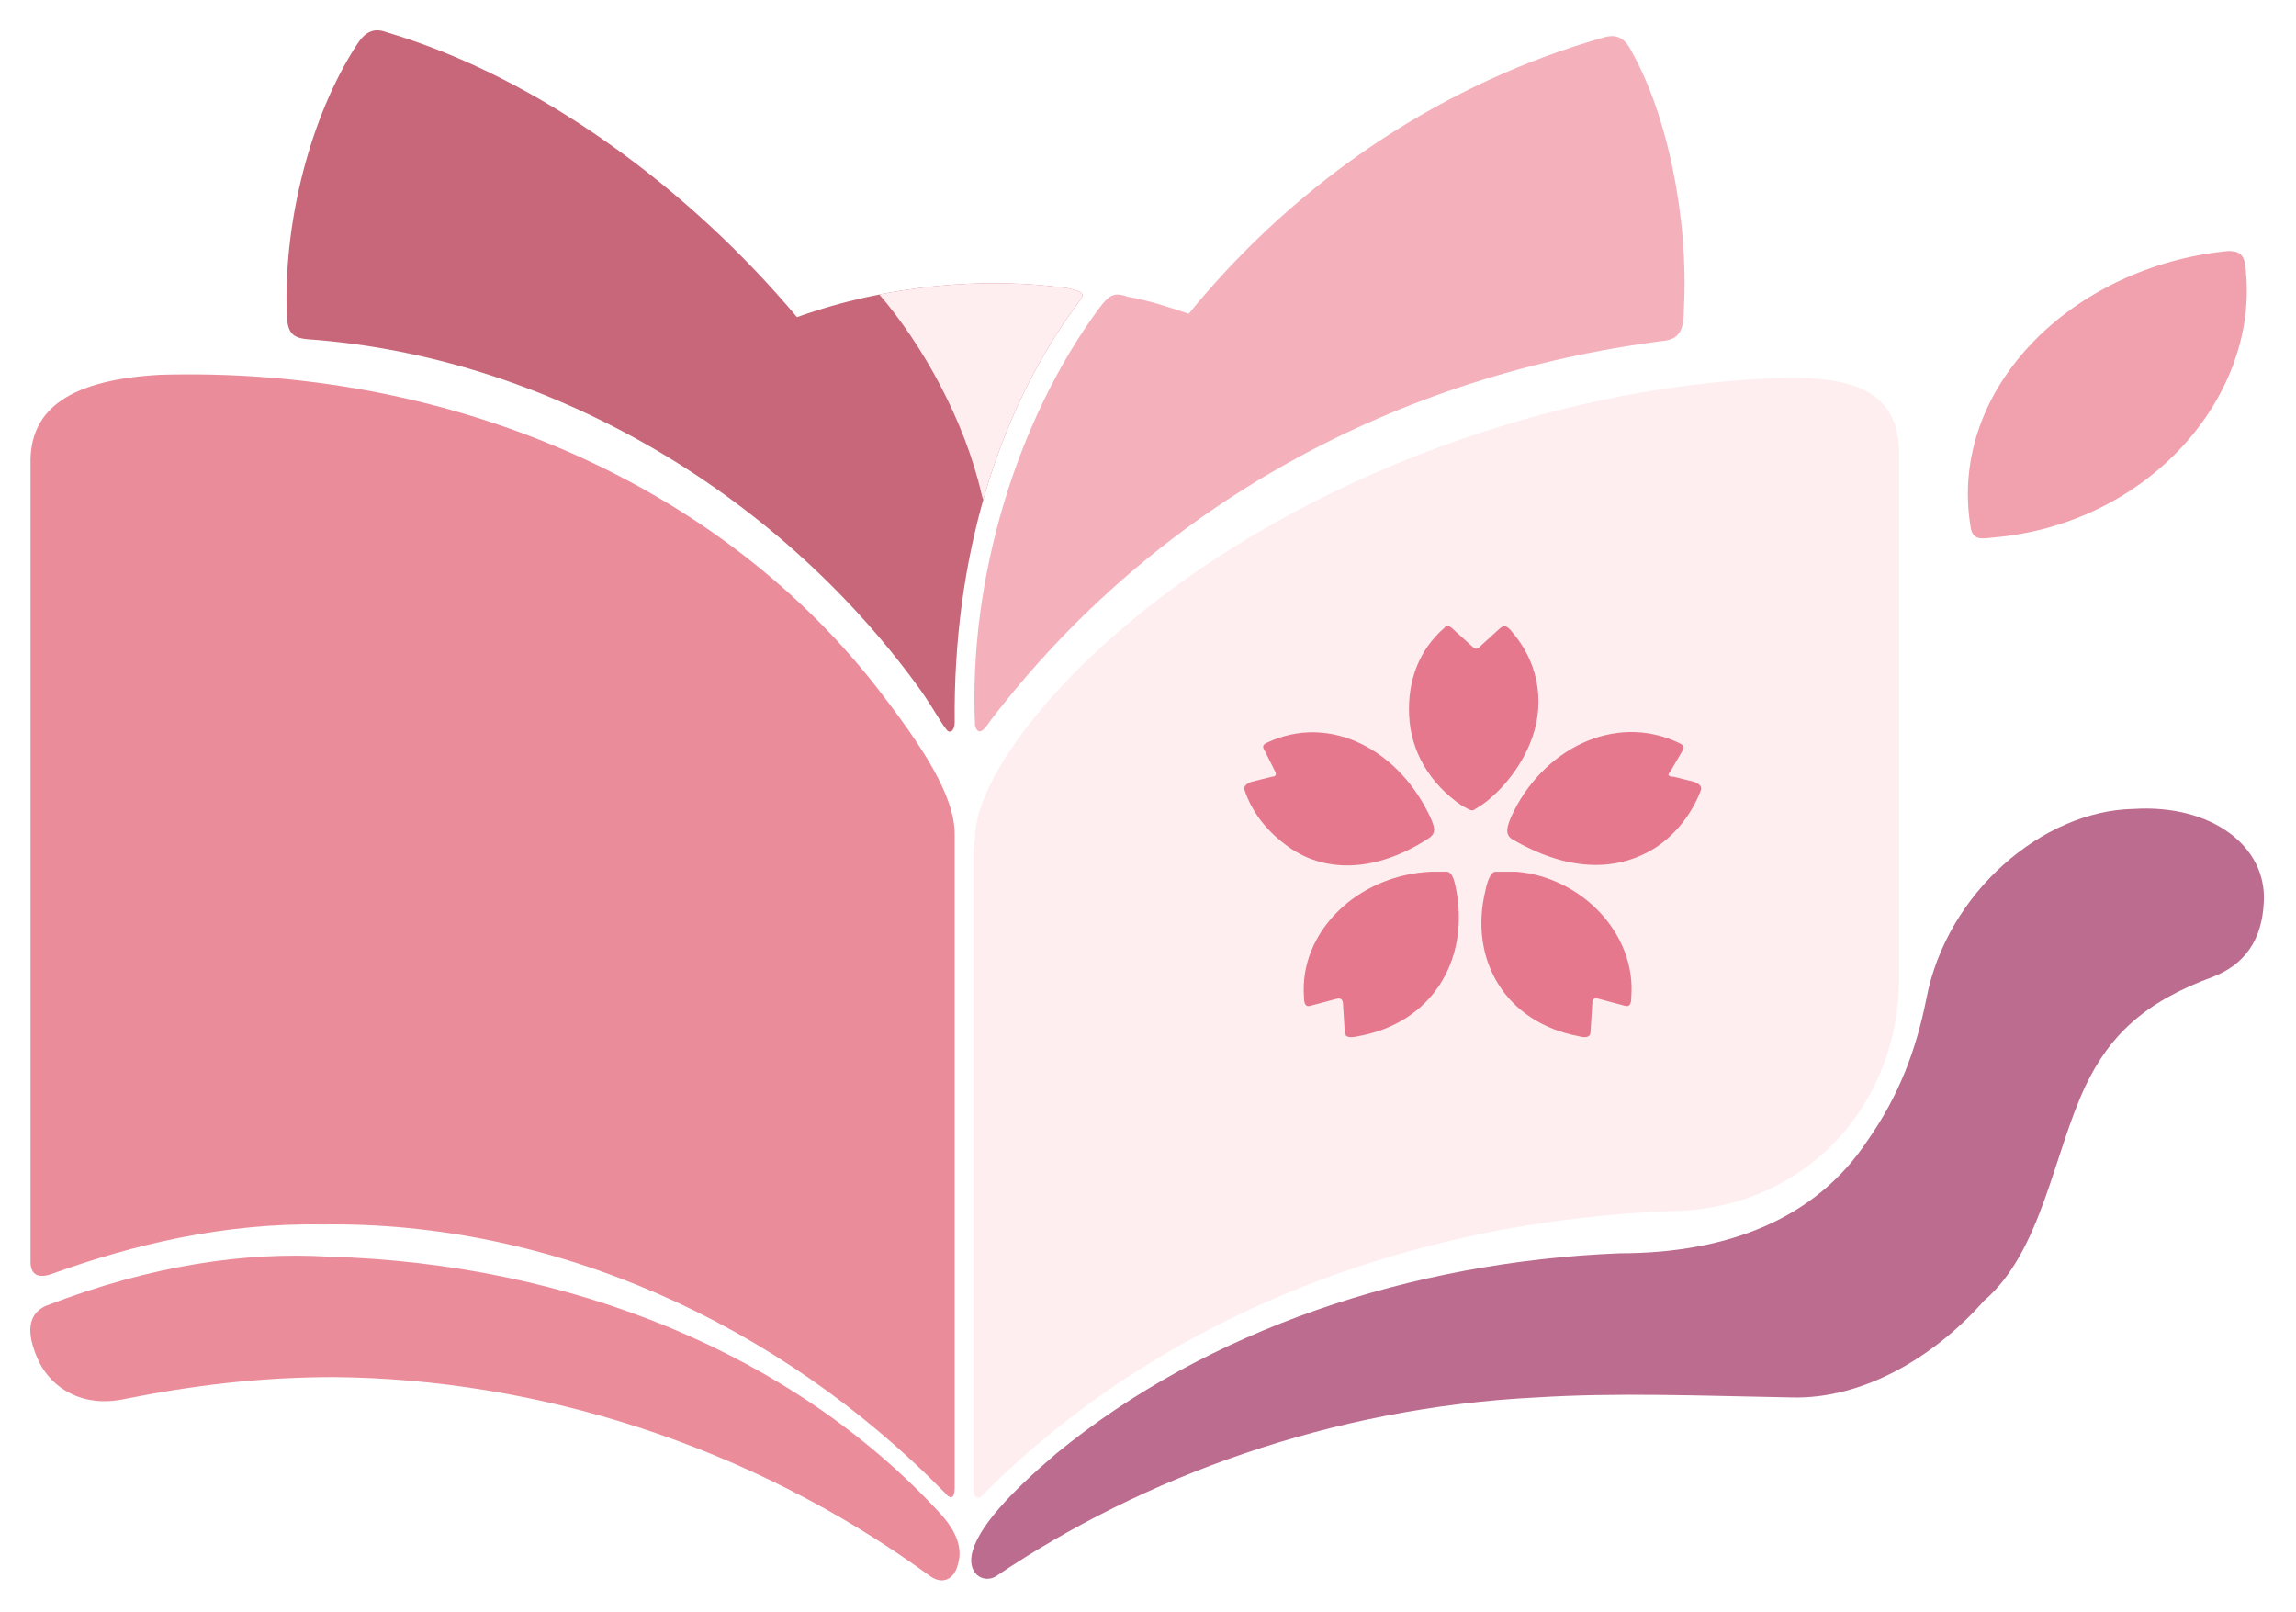
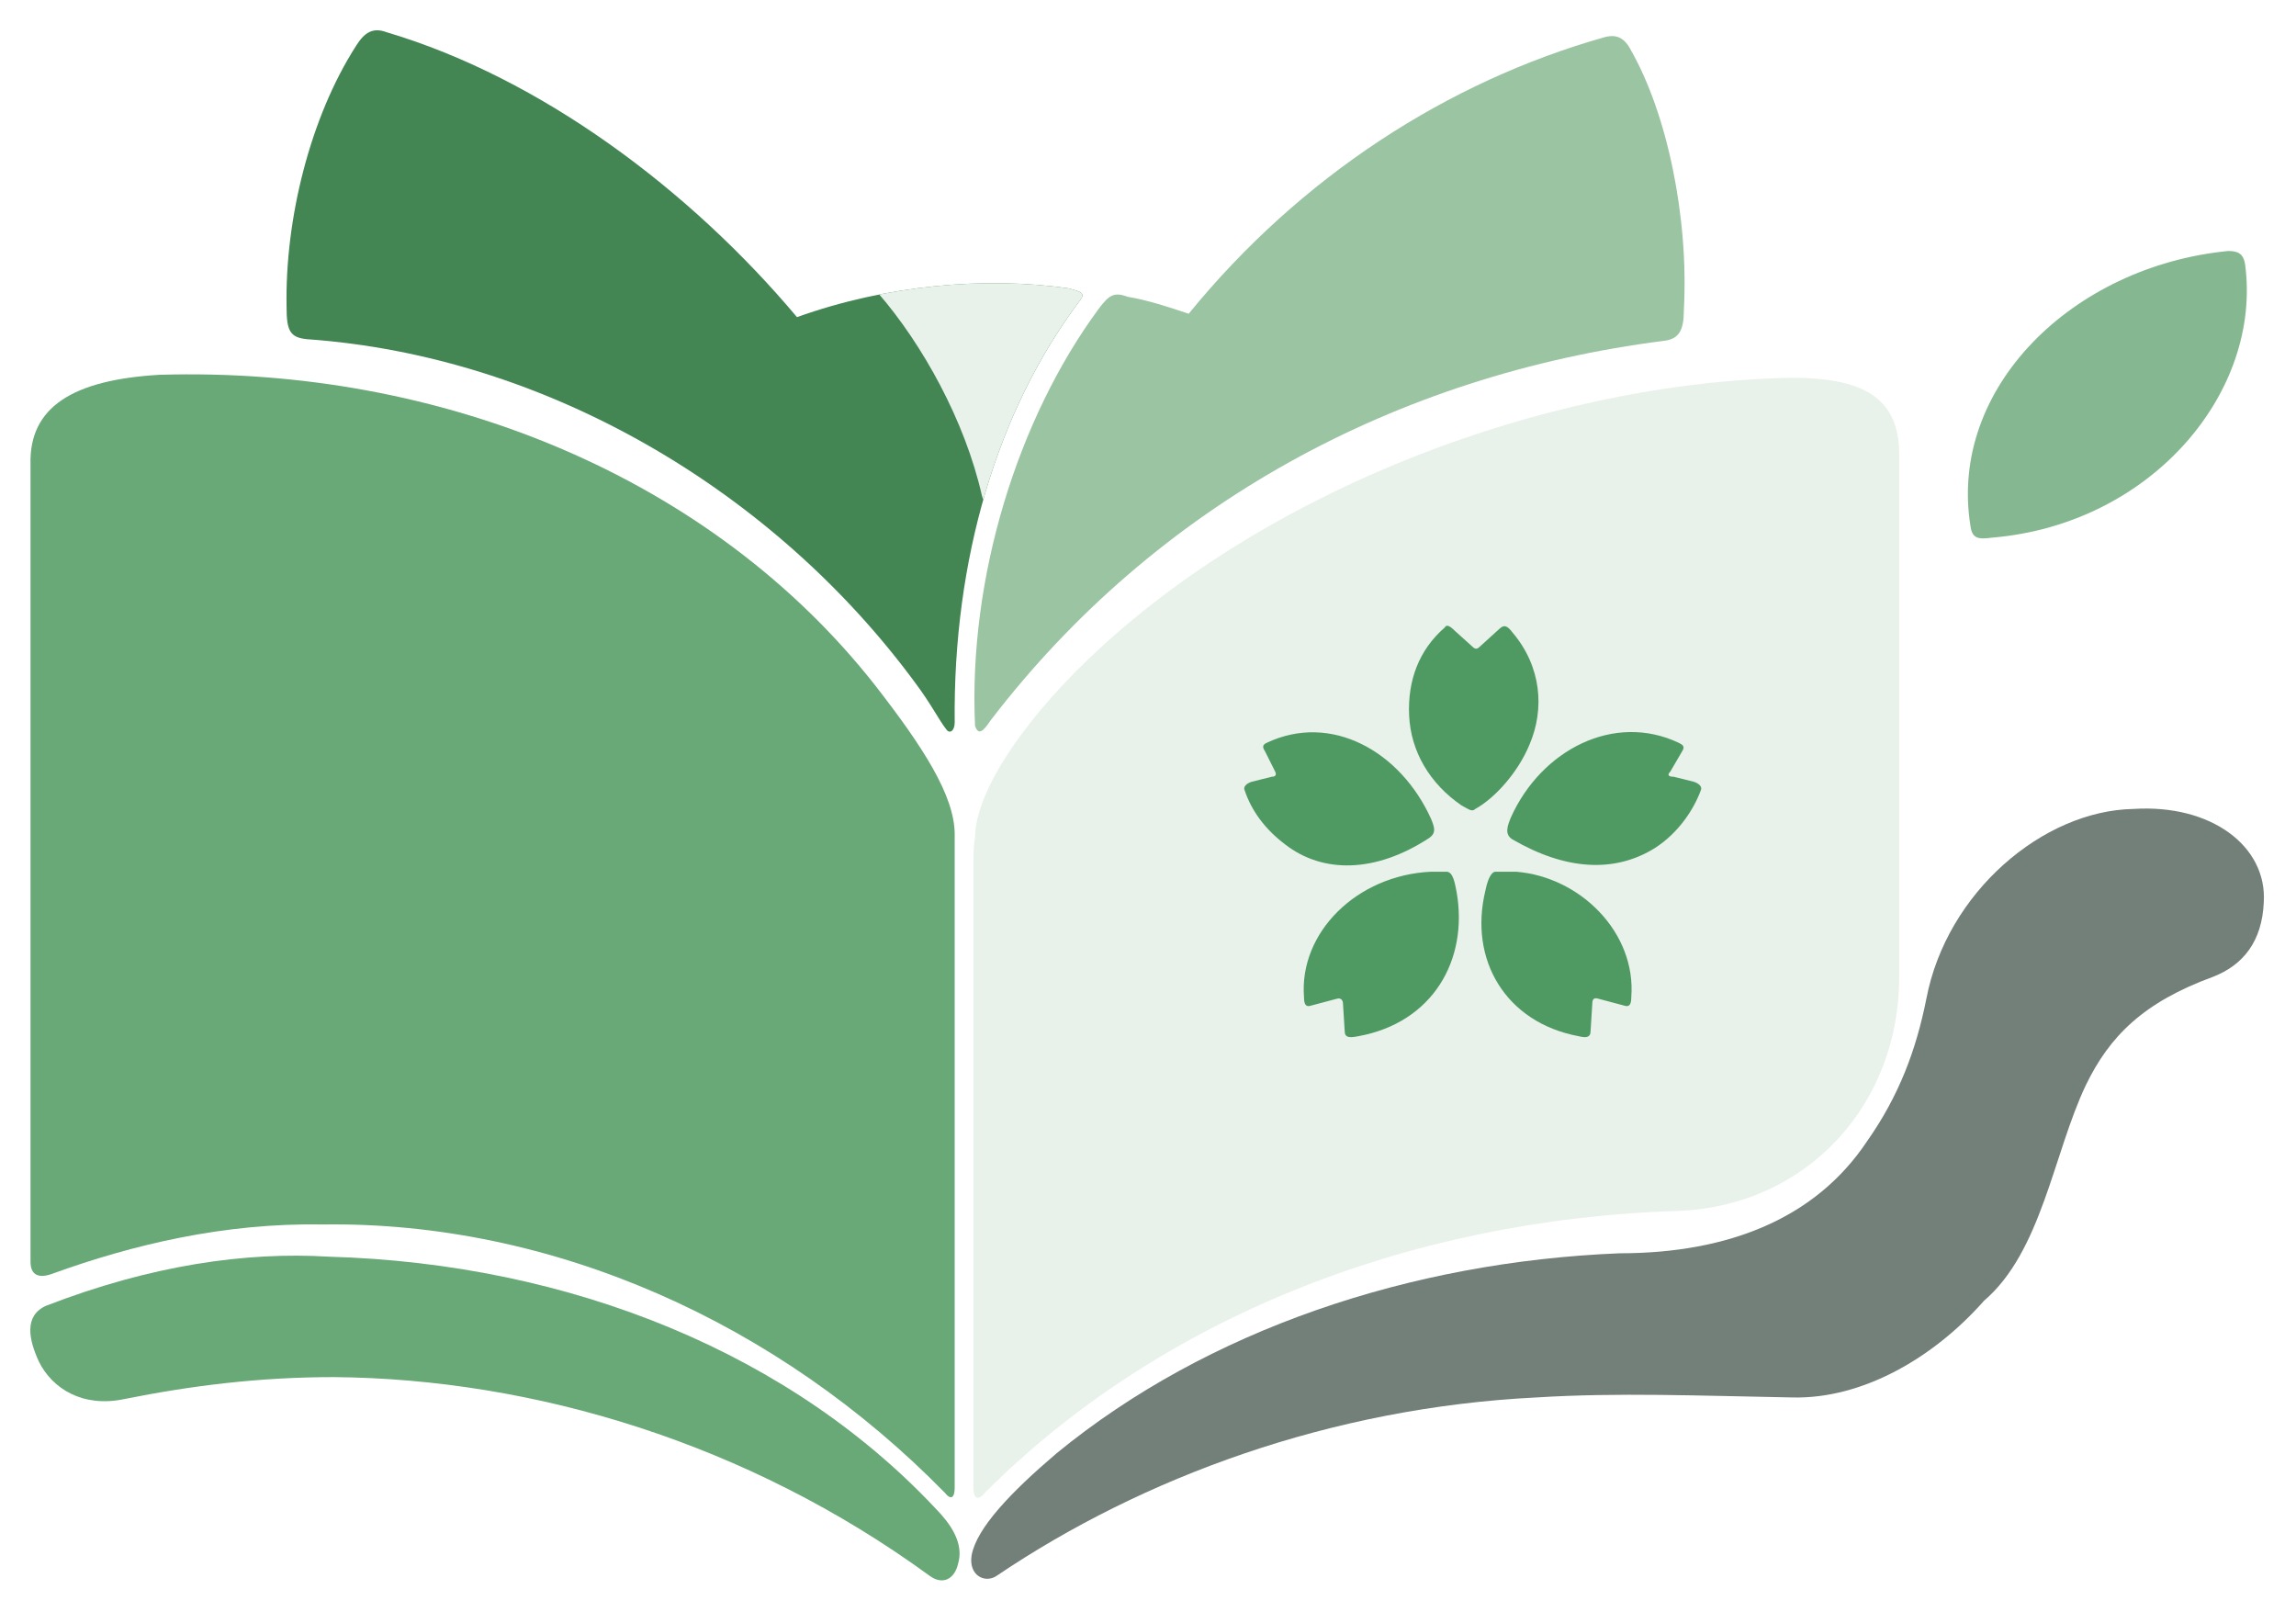
<svg xmlns="http://www.w3.org/2000/svg" width="1354" height="950" viewBox="0 0 1354 950" role="img" aria-labelledby="title description">
  <defs>
    <clipPath id="left-ear-clip" clipPathUnits="userSpaceOnUse">
      <path d="         M 228,19         C 220,16 215,19 210,27         C 183,69 168,129 169,181         C 169,195 171,199 181,200         C 323,210 457,290 540,403         C 549,415 554,425 558,430         C 560,433 563,431 563,426         C 562,330 588,242 637,177         C 640,173 638,172 630,170         C 581,163 523,168 470,187         C 407,112 319,46 228,19 Z" />
    </clipPath>
    <linearGradient id="coral-page" gradientUnits="userSpaceOnUse" x1="40" y1="230" x2="540" y2="880">
-       <stop offset="0" stop-color="#eb8c9b" />
-       <stop offset="0.52" stop-color="#eb8c9b" />
-       <stop offset="1" stop-color="#eb8c9b" />
+       <stop offset="0" stop-color="#69a877" />
+       <stop offset="0.52" stop-color="#69a877" />
+       <stop offset="1" stop-color="#69a877" />
    </linearGradient>
    <linearGradient id="coral-cover" gradientUnits="userSpaceOnUse" x1="40" y1="750" x2="555" y2="935">
-       <stop offset="0" stop-color="#eb8c9b" />
-       <stop offset="1" stop-color="#eb8c9b" />
+       <stop offset="0" stop-color="#69a877" />
+       <stop offset="1" stop-color="#69a877" />
    </linearGradient>
    <linearGradient id="rose-ear" gradientUnits="userSpaceOnUse" x1="225" y1="30" x2="560" y2="420">
-       <stop offset="0" stop-color="#c76779" />
-       <stop offset="1" stop-color="#c76779" />
+       <stop offset="0" stop-color="#448554" />
+       <stop offset="1" stop-color="#448554" />
    </linearGradient>
    <linearGradient id="peach-ear" gradientUnits="userSpaceOnUse" x1="590" y1="415" x2="970" y2="35">
-       <stop offset="0" stop-color="#f4b1bb" />
-       <stop offset="1" stop-color="#f4b1bb" />
+       <stop offset="0" stop-color="#9ac4a2" />
+       <stop offset="1" stop-color="#9ac4a2" />
    </linearGradient>
    <linearGradient id="cream-page" gradientUnits="userSpaceOnUse" x1="610" y1="260" x2="1110" y2="795">
-       <stop offset="0" stop-color="#feeeef" />
-       <stop offset="1" stop-color="#feeeef" />
+       <stop offset="0" stop-color="#e8f2ea" />
+       <stop offset="1" stop-color="#e8f2ea" />
    </linearGradient>
    <linearGradient id="cream-fold" gradientUnits="userSpaceOnUse" x1="525" y1="168" x2="578" y2="296">
-       <stop offset="0" stop-color="#feeeef" />
-       <stop offset="1" stop-color="#feeeef" />
+       <stop offset="0" stop-color="#e8f2ea" />
+       <stop offset="1" stop-color="#e8f2ea" />
    </linearGradient>
    <linearGradient id="mauve-tail" gradientUnits="userSpaceOnUse" x1="615" y1="915" x2="1305" y2="505">
-       <stop offset="0" stop-color="#bb6c8f" />
-       <stop offset="0.55" stop-color="#bb6c8f" />
-       <stop offset="1" stop-color="#bb6c8f" />
+       <stop offset="0" stop-color="#728079" />
+       <stop offset="0.55" stop-color="#728079" />
+       <stop offset="1" stop-color="#728079" />
    </linearGradient>
    <linearGradient id="pink-petal" gradientUnits="userSpaceOnUse" x1="1170" y1="315" x2="1315" y2="150">
-       <stop offset="0" stop-color="#f1a1ad" />
-       <stop offset="1" stop-color="#f1a1ad" />
+       <stop offset="0" stop-color="#85b890" />
+       <stop offset="1" stop-color="#85b890" />
    </linearGradient>
    <linearGradient id="sakura-pink" gradientUnits="userSpaceOnUse" x1="780" y1="380" x2="960" y2="610">
-       <stop offset="0" stop-color="#e5788c" />
-       <stop offset="1" stop-color="#e5788c" />
+       <stop offset="0" stop-color="#4f9a62" />
+       <stop offset="1" stop-color="#4f9a62" />
    </linearGradient>
  </defs>
  <g id="komori-logo" shape-rendering="geometricPrecision">
    <path id="cat-tail-and-right-cover" fill="url(#mauve-tail)" d="       M 588,929       C 581,934 571,929 573,917       C 576,901 596,880 623,857       C 712,784 832,744 955,739       C 1020,739 1071,718 1101,673       C 1120,646 1130,619 1136,589       C 1148,526 1205,478 1258,477       C 1304,474 1337,499 1335,532       C 1334,555 1323,569 1305,576       C 1264,591 1244,611 1230,640       C 1211,680 1204,738 1170,767       C 1140,801 1098,825 1057,824       C 1002,823 954,821 906,824       C 785,830 674,871 588,929 Z" />
    <g id="left-ear-and-fold" clip-path="url(#left-ear-clip)">
      <path id="left-cat-ear" fill="url(#rose-ear)" d="M 160,10 H 650 V 440 H 160 Z" />
      <path id="center-page-fold" fill="url(#cream-fold)" d="         M 518,173         C 544,203 569,248 579,292         C 580,296 581,296 582,292         C 593,253 612,213 642,177         C 645,173 643,172 638,170         C 600,163 555,164 518,171 Z" />
    </g>
    <path id="right-cat-ear" fill="url(#peach-ear)" d="       M 946,22       C 953,20 958,22 962,30       C 983,67 996,128 993,183       C 993,195 990,200 981,201       C 824,221 682,297 584,425       C 580,431 577,434 575,428       C 571,341 600,247 648,182       C 654,174 657,172 665,175       C 677,177 689,181 701,185       C 767,104 854,48 946,22 Z" />
    <path id="left-book-page" fill="url(#coral-page)" d="       M 94,221       C 261,216 420,282 516,404       C 544,440 563,469 563,492       L 563,877       C 563,883 561,885 557,880       C 459,780 326,720 190,722       C 132,721 78,734 31,751       C 23,754 18,752 18,744       L 18,274       C 17,240 43,224 94,221 Z" />
    <path id="left-book-cover" fill="url(#coral-cover)" d="       M 27,770       C 89,746 145,738 194,741       C 336,745 468,798 555,893       C 563,902 568,912 565,922       C 563,931 556,935 548,929       C 441,851 315,813 197,812       C 153,812 113,817 73,825       C 49,830 31,819 23,803       C 17,790 14,776 27,770 Z" />
    <path id="right-book-page" fill="url(#cream-page)" d="       M 575,494       C 575,466 606,421 650,381       C 754,286 911,228 1047,223       C 1097,221 1120,233 1120,268       L 1120,576       C 1120,652 1065,711 990,714       C 828,719 682,779 581,880       C 577,885 574,884 574,877       L 574,511       C 574,505 574,499 575,494 Z" />
    <g id="sakura" fill="url(#sakura-pink)">
      <path id="sakura-top-petal" d="         M 852,370         C 853,368 855,369 858,372         L 868,381         C 870,383 871,383 873,381         L 884,371         C 887,368 889,369 892,373         C 909,393 911,418 902,439         C 895,456 881,471 870,477         C 868,479 866,477 862,475         C 843,462 832,443 831,422         C 830,401 837,383 852,370 Z" />
      <path id="sakura-upper-left-petal" d="         M 747,438         C 785,420 826,443 844,483         C 846,488 847,491 843,494         C 811,515 780,515 758,498         C 746,489 738,478 734,466         C 733,464 735,462 738,461         L 750,458         C 752,458 753,457 752,455         L 746,443         C 744,440 745,439 747,438 Z" />
      <path id="sakura-upper-right-petal" d="         M 990,438         C 952,420 909,442 891,482         C 889,487 887,492 892,495         C 923,513 952,515 976,500         C 990,491 999,477 1003,466         C 1004,464 1002,462 999,461         L 987,458         C 984,458 983,457 985,455         L 992,443         C 994,440 992,439 990,438 Z" />
      <path id="sakura-lower-left-petal" d="         M 853,514         C 857,514 858,521 859,526         C 866,566 845,603 801,611         C 796,612 793,612 793,608         L 792,592         C 792,590 791,588 788,589         L 773,593         C 770,594 769,592 769,588         C 766,550 800,516 844,514         C 847,514 850,514 853,514 Z" />
      <path id="sakura-lower-right-petal" d="         M 882,514         C 879,514 877,520 876,525         C 866,566 888,603 931,611         C 935,612 938,612 938,608         L 939,592         C 939,589 940,588 943,589         L 958,593         C 961,594 962,592 962,588         C 965,550 932,517 894,514         C 890,514 886,514 882,514 Z" />
    </g>
    <path id="floating-petal" fill="url(#pink-petal)" d="       M 1314,148       C 1319,148 1323,149 1324,156       C 1334,231 1269,309 1175,317       C 1167,318 1163,318 1162,310       C 1149,229 1222,157 1314,148 Z" />
  </g>
</svg>
